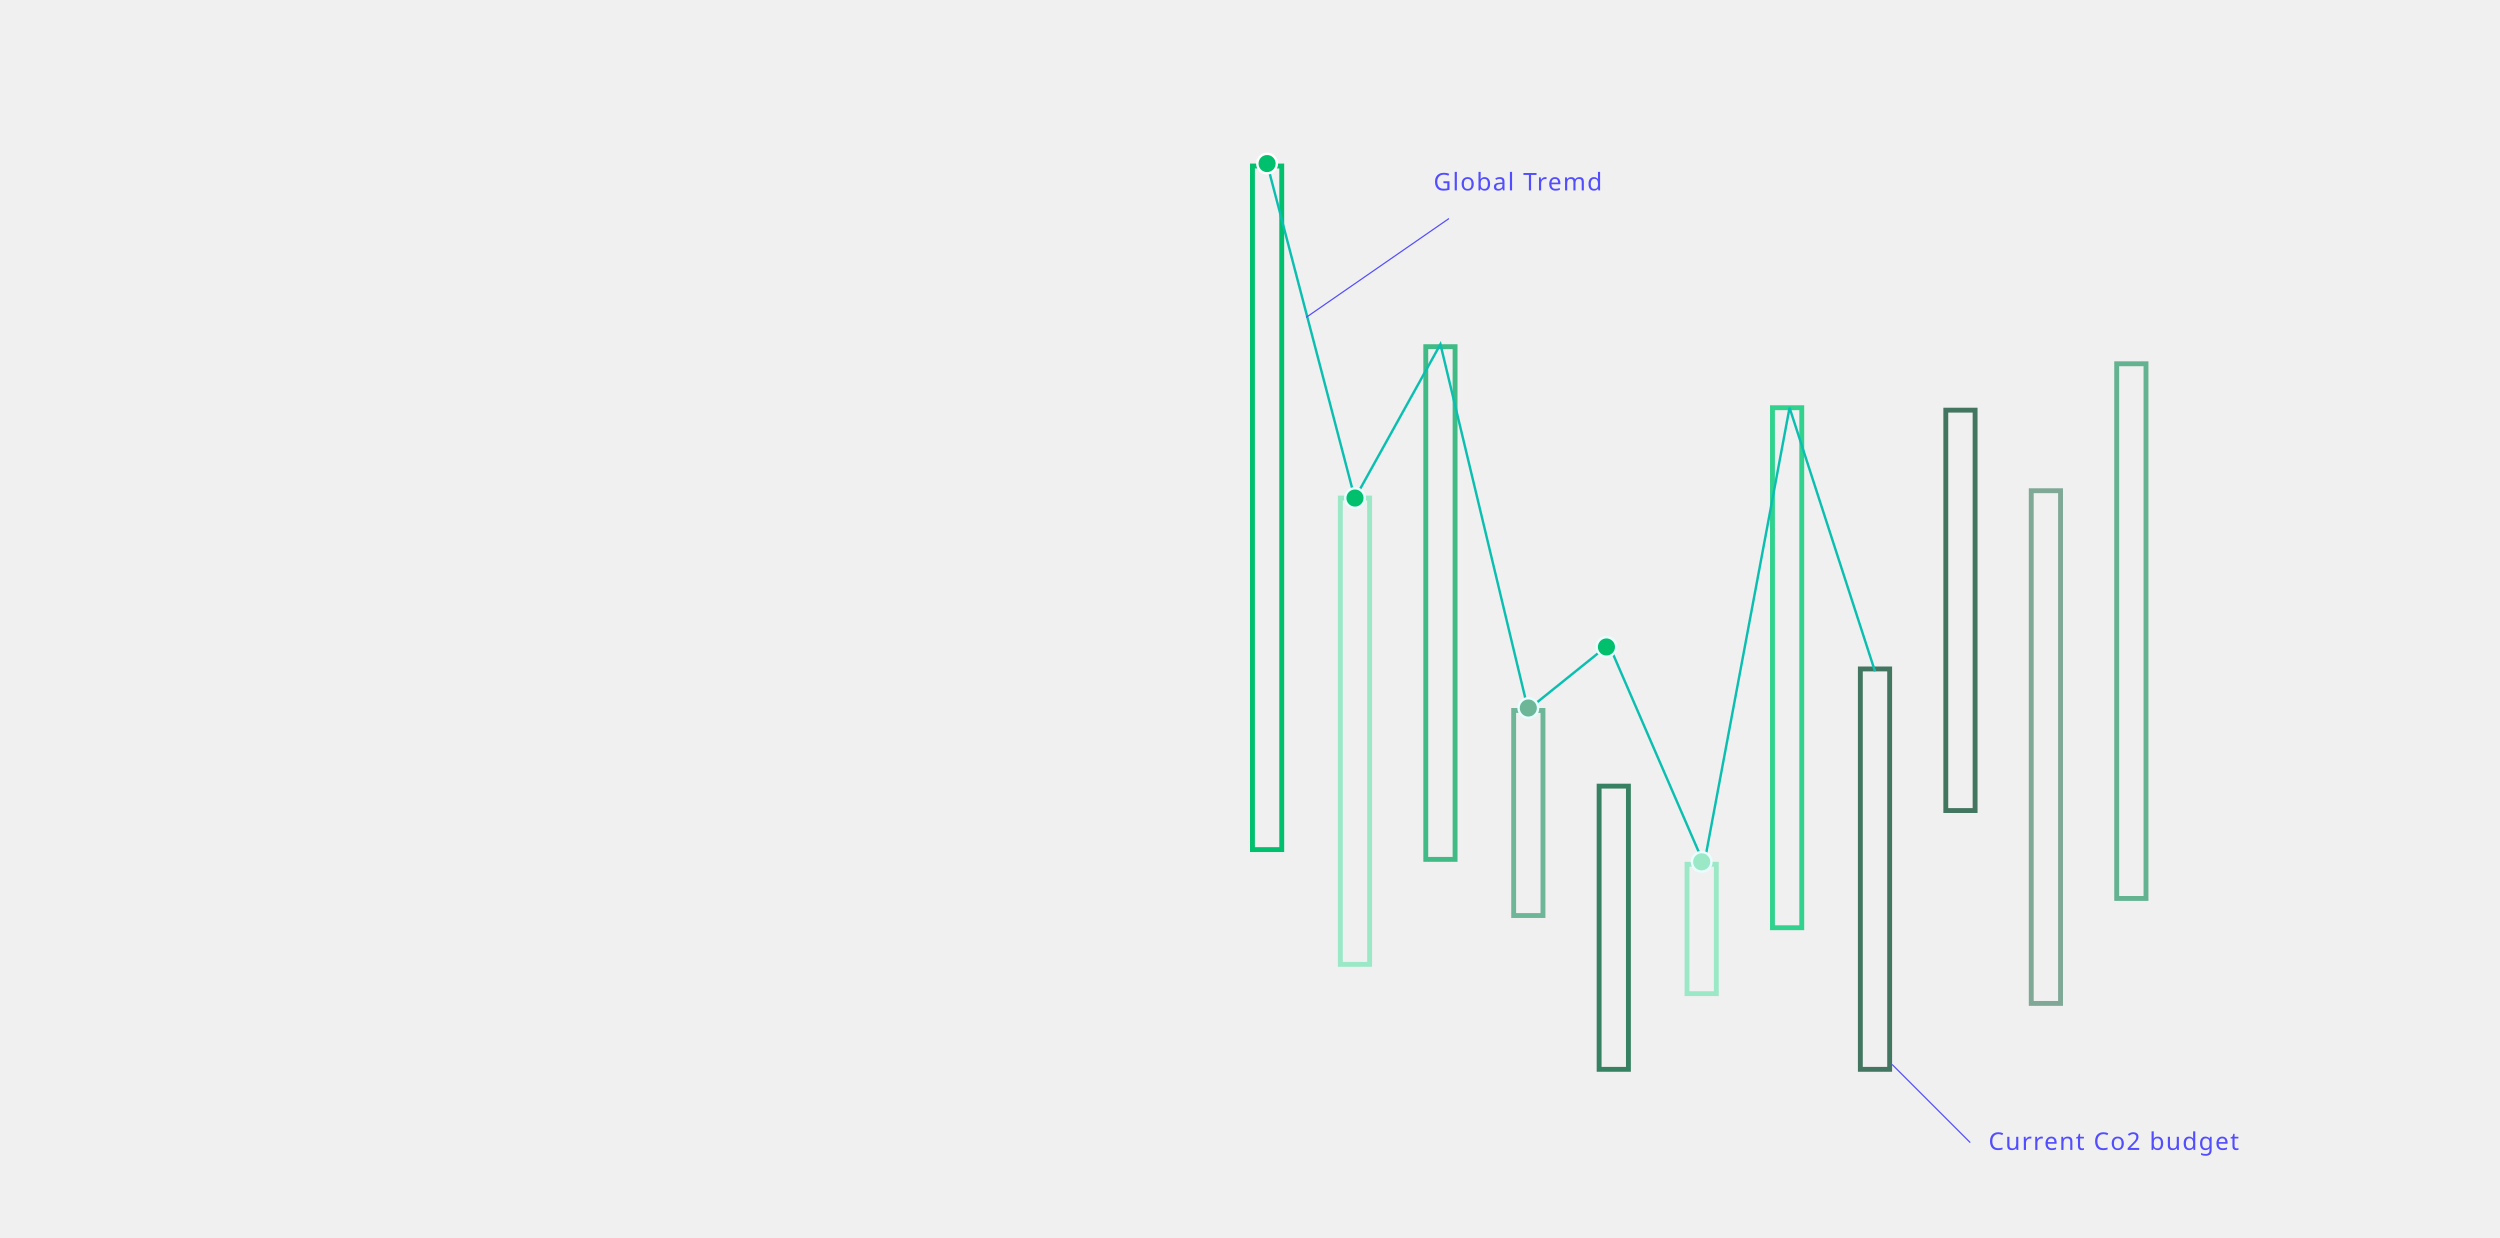
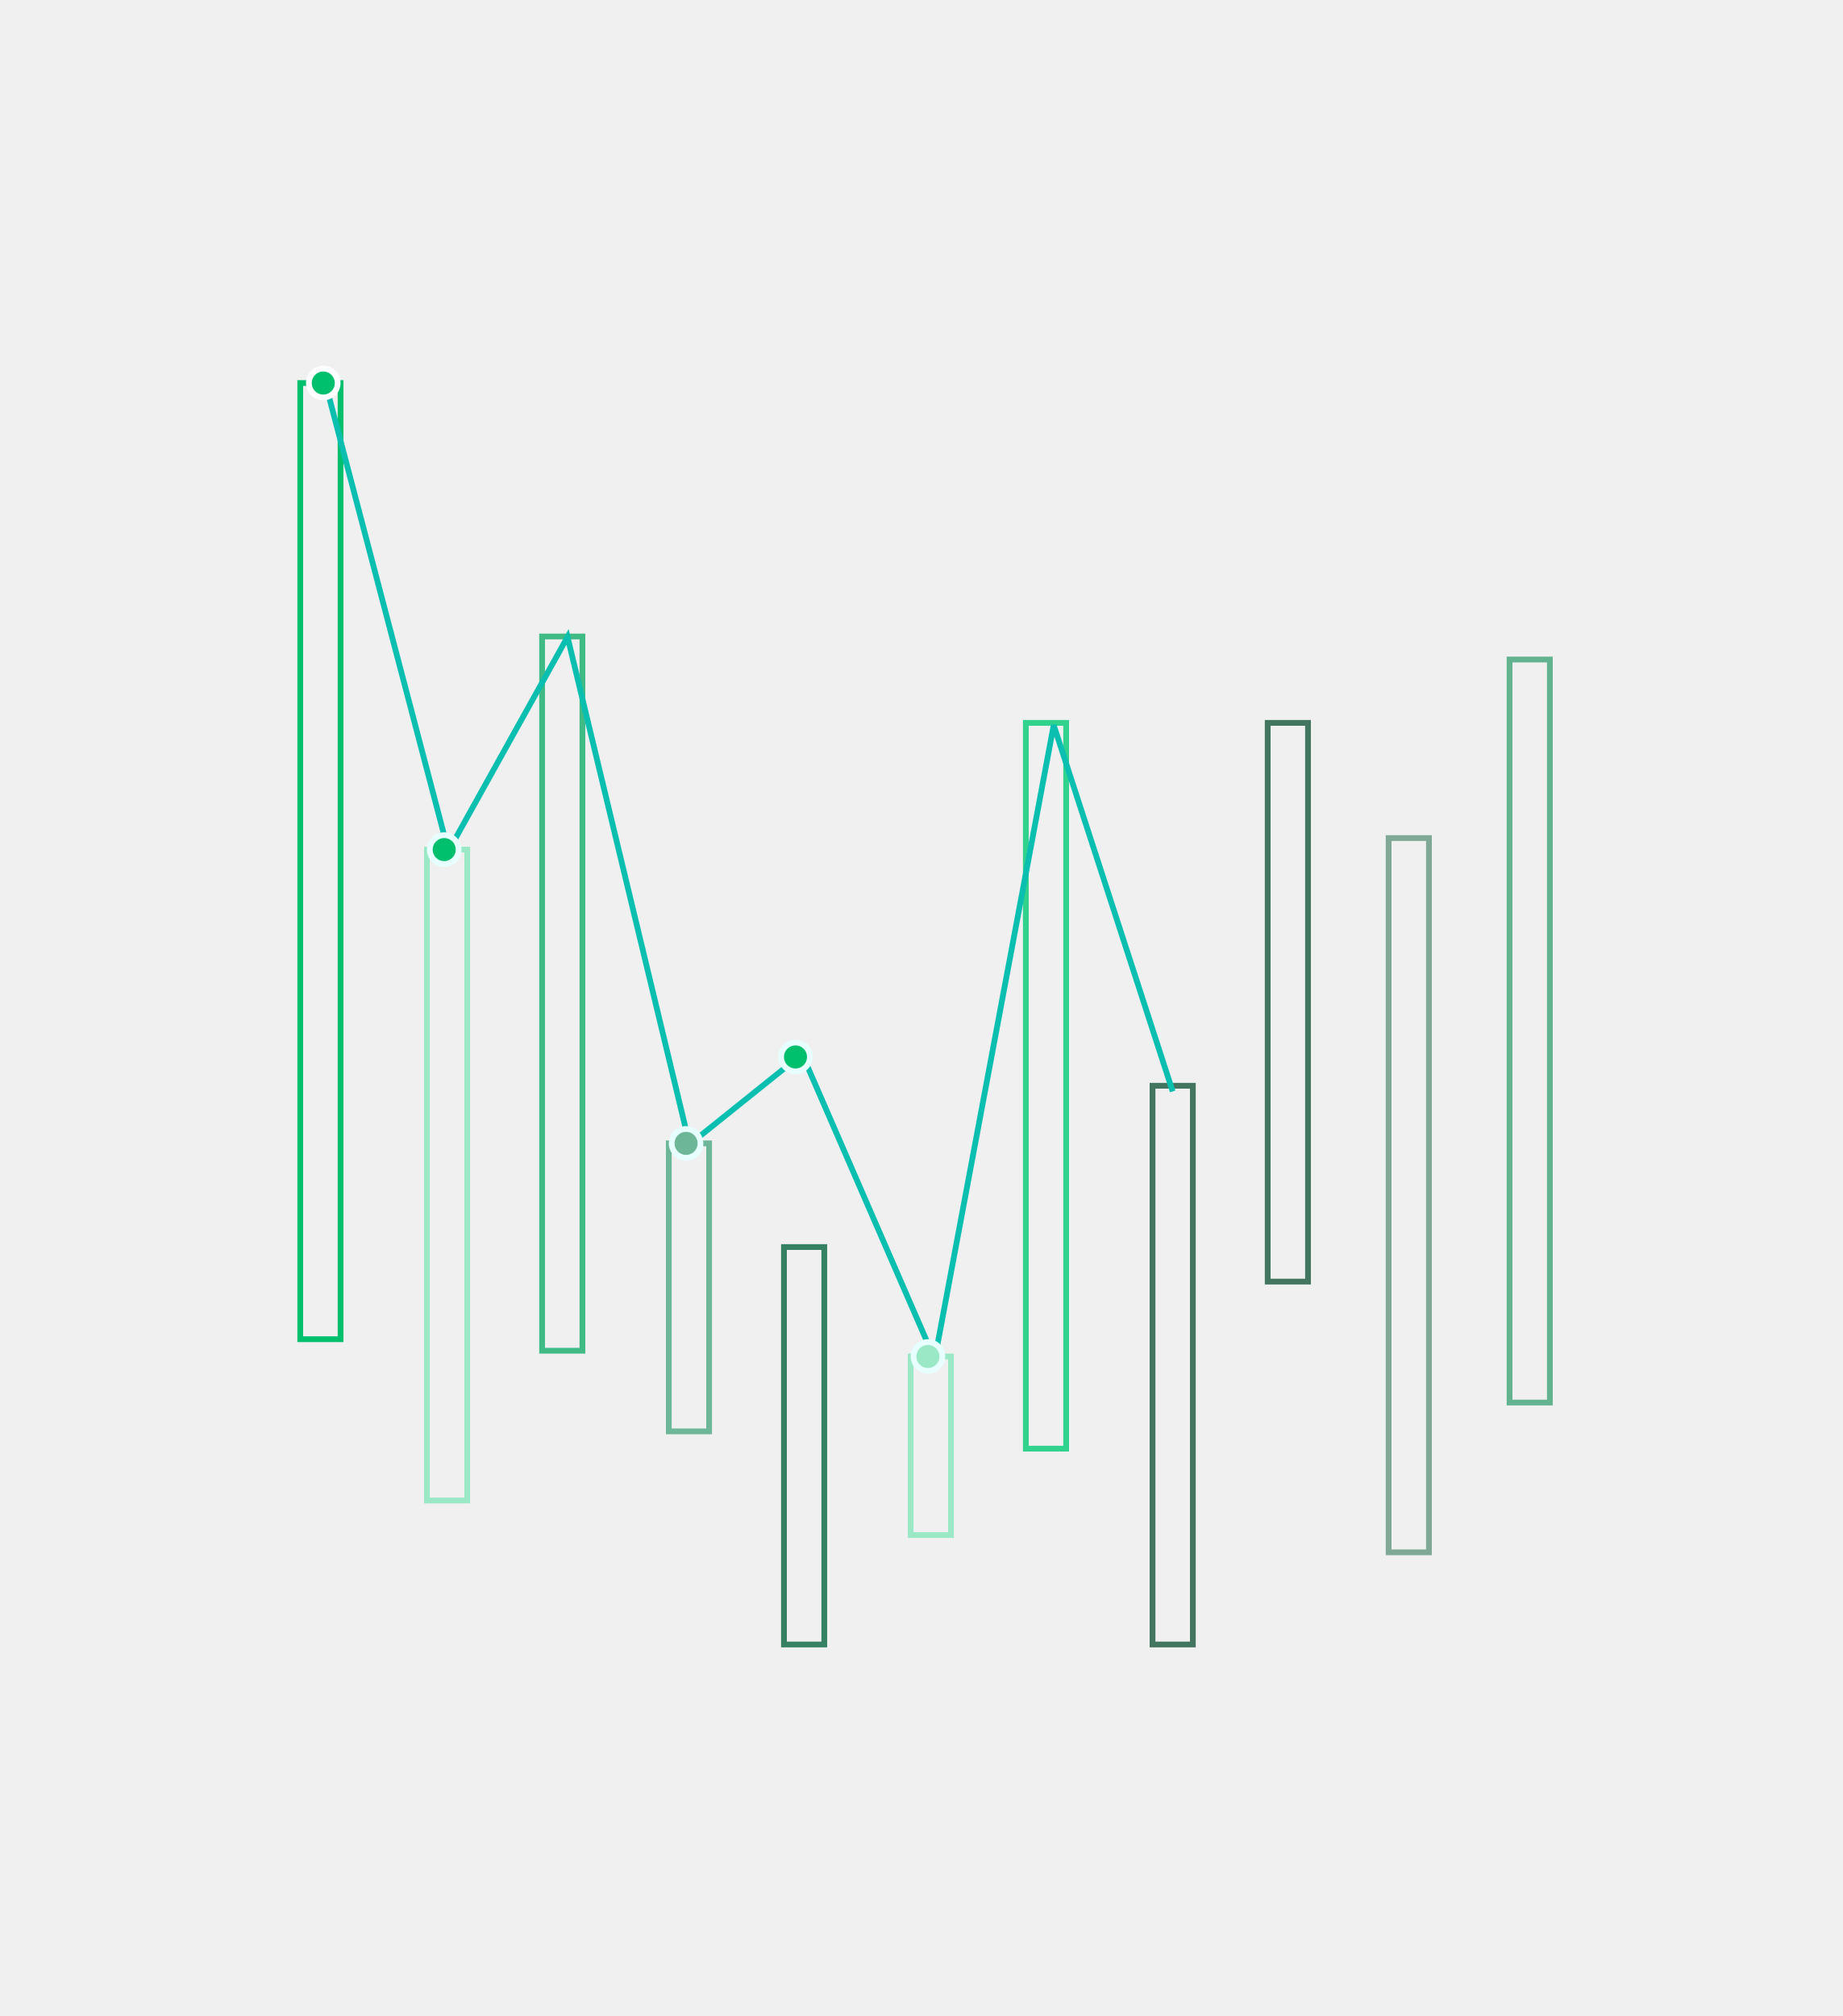
- <svg xmlns="http://www.w3.org/2000/svg" width="1024px" height="507px" viewBox="0 0 1024 507" version="1.1">
-   <g id="stocktake-2" stroke="none" stroke-width="1" fill="none" fill-rule="evenodd">
-     <g id="Group-24" transform="translate(512, 63)">
-       <rect id="Rectangle-11-Copy" stroke="#9BE8C7" stroke-width="2" x="37" y="141" width="12" height="191" />
-       <rect id="Rectangle-11-Copy-2" stroke="#40BB86" stroke-width="2" x="72" y="79" width="12" height="210" />
-       <rect id="Rectangle-11-Copy-3" stroke="#6DB697" stroke-width="2" x="108" y="228" width="12" height="84" />
-       <path d="M143,259 L143,375 L155,375 L155,259 L143,259 Z" id="Rectangle-11-Copy-4" stroke="#368161" stroke-width="2" />
-       <rect id="Rectangle-11-Copy-5" stroke="#9BE8C7" stroke-width="2" x="179" y="291" width="12" height="53" />
-       <rect id="Rectangle-11-Copy-6" stroke="#31D28D" stroke-width="2" x="214" y="104" width="12" height="213" />
-       <path d="M250,211 L250,375 L262,375 L262,211 L250,211 Z" id="Rectangle-11-Copy-7" stroke="#427660" stroke-width="2" />
-       <rect id="Rectangle-11-Copy-9" stroke="#7FA897" stroke-width="2" x="320" y="138" width="12" height="210" />
-       <rect id="Rectangle-11-Copy-10" stroke="#63B290" stroke-width="2" x="355" y="86" width="12" height="219" />
-       <path d="M285,105 L285,269 L297,269 L297,105 L285,105 Z" id="Rectangle-11-Copy-8" stroke="#427660" stroke-width="2" />
-       <rect id="Rectangle-11" stroke="#00BF6D" stroke-width="2" x="1" y="5" width="12" height="280" />
-       <polyline id="Path-4" stroke="#0BBFB0" points="7 4 42.941 141.169 78 78 113.882 227.636 147 201 186 291 221 104 256 212" />
-       <circle id="Oval-3" stroke="#FFFFFF" fill="#00BF6D" cx="7" cy="4" r="4" />
-       <circle id="Oval-3-Copy-2" stroke="#E7FFFE" fill="#00BF6D" cx="146" cy="202" r="4" />
-       <circle id="Oval-3-Copy" stroke="#E7FFFE" fill="#00BF6D" cx="43" cy="141" r="4" />
-       <circle id="Oval-3" stroke="#E7FFFE" fill="#6DB697" cx="114" cy="227" r="4" />
-       <circle id="Oval-3" stroke="#E7FFFE" fill="#9BE8C7" cx="185" cy="290" r="4" />
+ <svg xmlns="http://www.w3.org/2000/svg" width="320px" height="350px" viewBox="0 0 320 350" version="1.1">
+   <g id="stocktake-2-MOB" stroke="none" stroke-width="1" fill="none" fill-rule="evenodd">
+     <g id="Group-24" transform="translate(51, 64)">
+       <rect id="Rectangle-11-Copy" stroke="#9BE8C7" x="23.138" y="83.5" width="7" height="113" />
+       <rect id="Rectangle-11-Copy-2" stroke="#40BB86" x="43.138" y="46.5" width="7" height="124" />
+       <rect id="Rectangle-11-Copy-3" stroke="#6DB697" x="65.138" y="134.5" width="7" height="50" />
+       <path d="M85.138,152.5 L85.138,221.5 L92.138,221.5 L92.138,152.5 L85.138,152.5 Z" id="Rectangle-11-Copy-4" stroke="#368161" />
+       <rect id="Rectangle-11-Copy-5" stroke="#9BE8C7" x="107.138" y="171.5" width="7" height="31" />
+       <rect id="Rectangle-11-Copy-6" stroke="#31D28D" x="127.138" y="61.5" width="7" height="126" />
+       <path d="M149.138,124.5 L149.138,221.5 L156.138,221.5 L156.138,124.5 L149.138,124.5 Z" id="Rectangle-11-Copy-7" stroke="#427660" />
+       <rect id="Rectangle-11-Copy-9" stroke="#7FA897" x="190.138" y="81.5" width="7" height="124" />
+       <rect id="Rectangle-11-Copy-10" stroke="#63B290" x="211.138" y="50.5" width="7" height="129" />
+       <path d="M169.138,61.5 L169.138,158.5 L176.138,158.5 L176.138,61.5 L169.138,61.5 Z" id="Rectangle-11-Copy-8" stroke="#427660" />
+       <rect id="Rectangle-11" stroke="#00BF6D" x="1.138" y="2.5" width="7" height="166" />
+       <polyline id="Path-4" stroke="#0BBFB0" points="5.638 3 26.857 83.772 47.554 46.575 68.738 134.688 88.289 119.003 111.313 172 131.976 61.885 152.638 125.481" />
+       <circle id="Oval-3" stroke="#FFFFFF" fill="#00BF6D" cx="5.138" cy="2.5" r="2.5" />
+       <circle id="Oval-3-Copy-2" stroke="#E7FFFE" fill="#00BF6D" cx="87.138" cy="119.5" r="2.5" />
+       <circle id="Oval-3-Copy" stroke="#E7FFFE" fill="#00BF6D" cx="26.138" cy="83.5" r="2.5" />
+       <circle id="Oval-3" stroke="#E7FFFE" fill="#6DB697" cx="68.138" cy="134.5" r="2.5" />
+       <circle id="Oval-3" stroke="#E7FFFE" fill="#9BE8C7" cx="110.138" cy="171.5" r="2.5" />
    </g>
-     <line x1="535" y1="130" x2="593.5" y2="89.5" id="line1" stroke="#524DFF" stroke-width="0.5" />
-     <line x1="807" y1="468" x2="775" y2="436" id="line2" stroke="#524DFF" stroke-width="0.5" />
-     <text id="Global-Tremd" font-family="IBMPlexMono, IBM Plex Mono" font-size="10" font-weight="normal" letter-spacing="0.556" fill="#524DFF">
-       <tspan x="587.165" y="78">Global Tremd</tspan>
-     </text>
-     <text id="Current-Co2-budget" font-family="IBMPlexMono, IBM Plex Mono" font-size="10" font-weight="normal" letter-spacing="0.556" fill="#524DFF">
-       <tspan x="814.498" y="471">Current Co2 budget</tspan>
-     </text>
  </g>
</svg>
